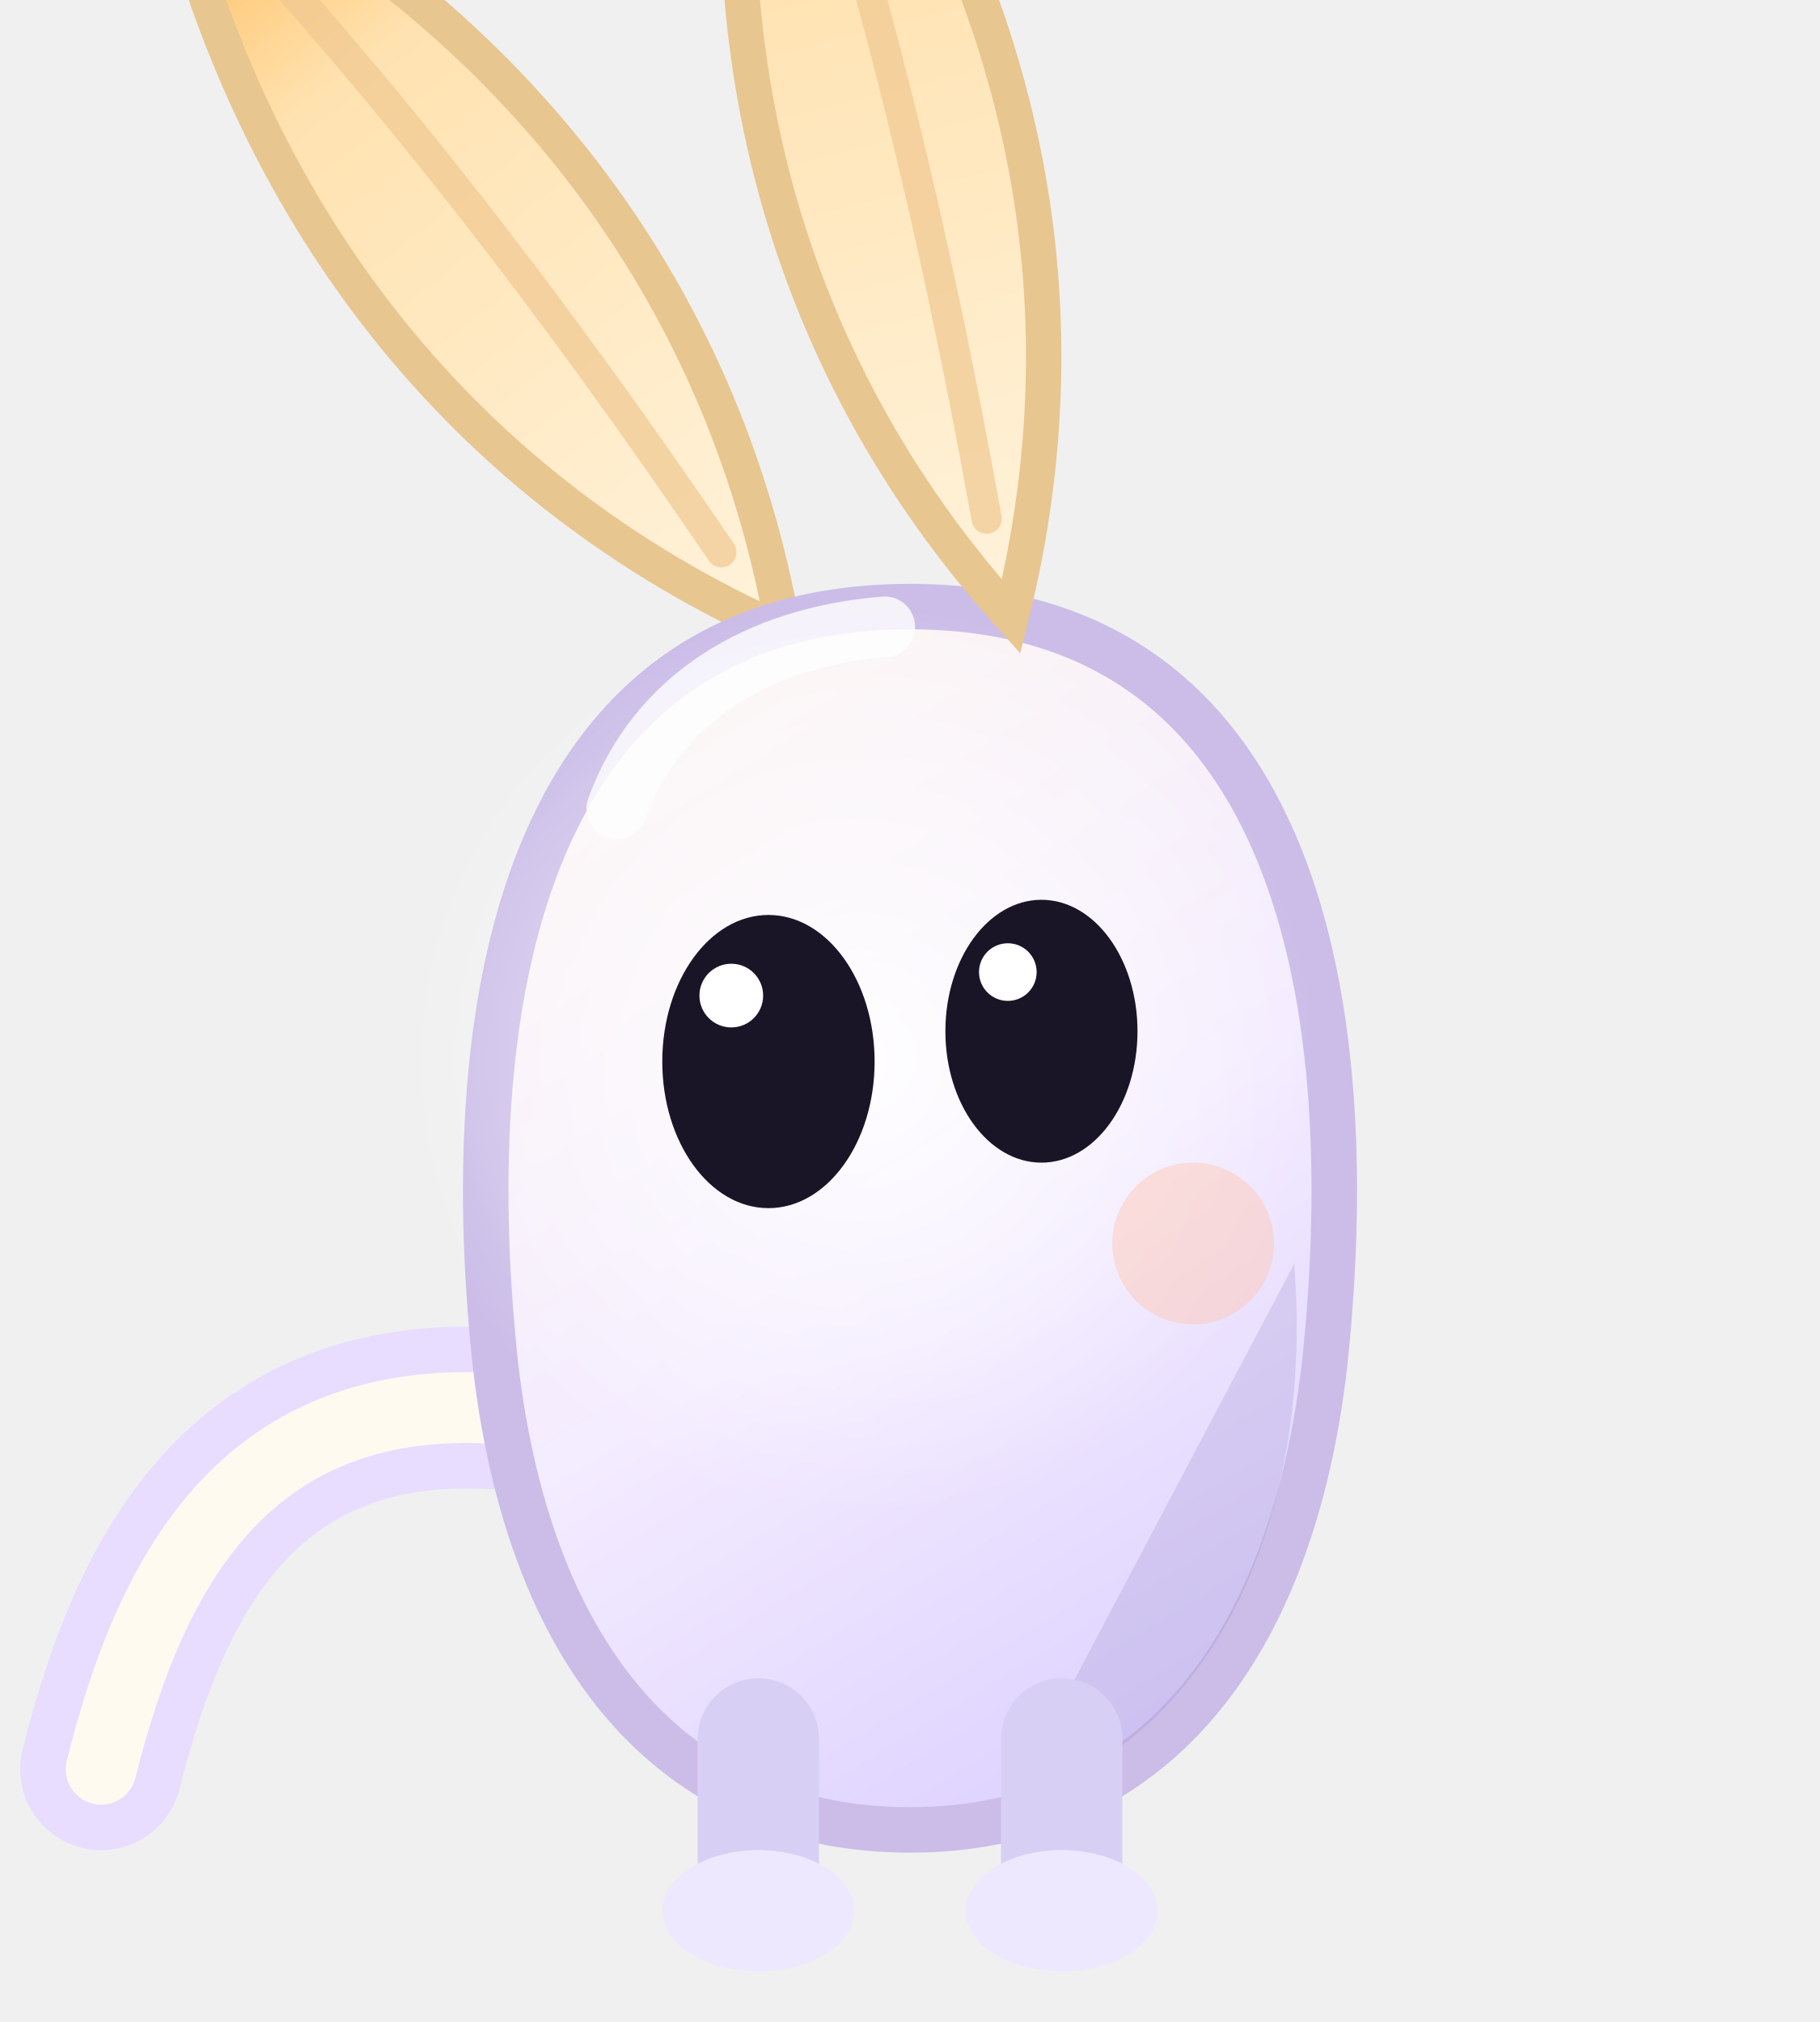
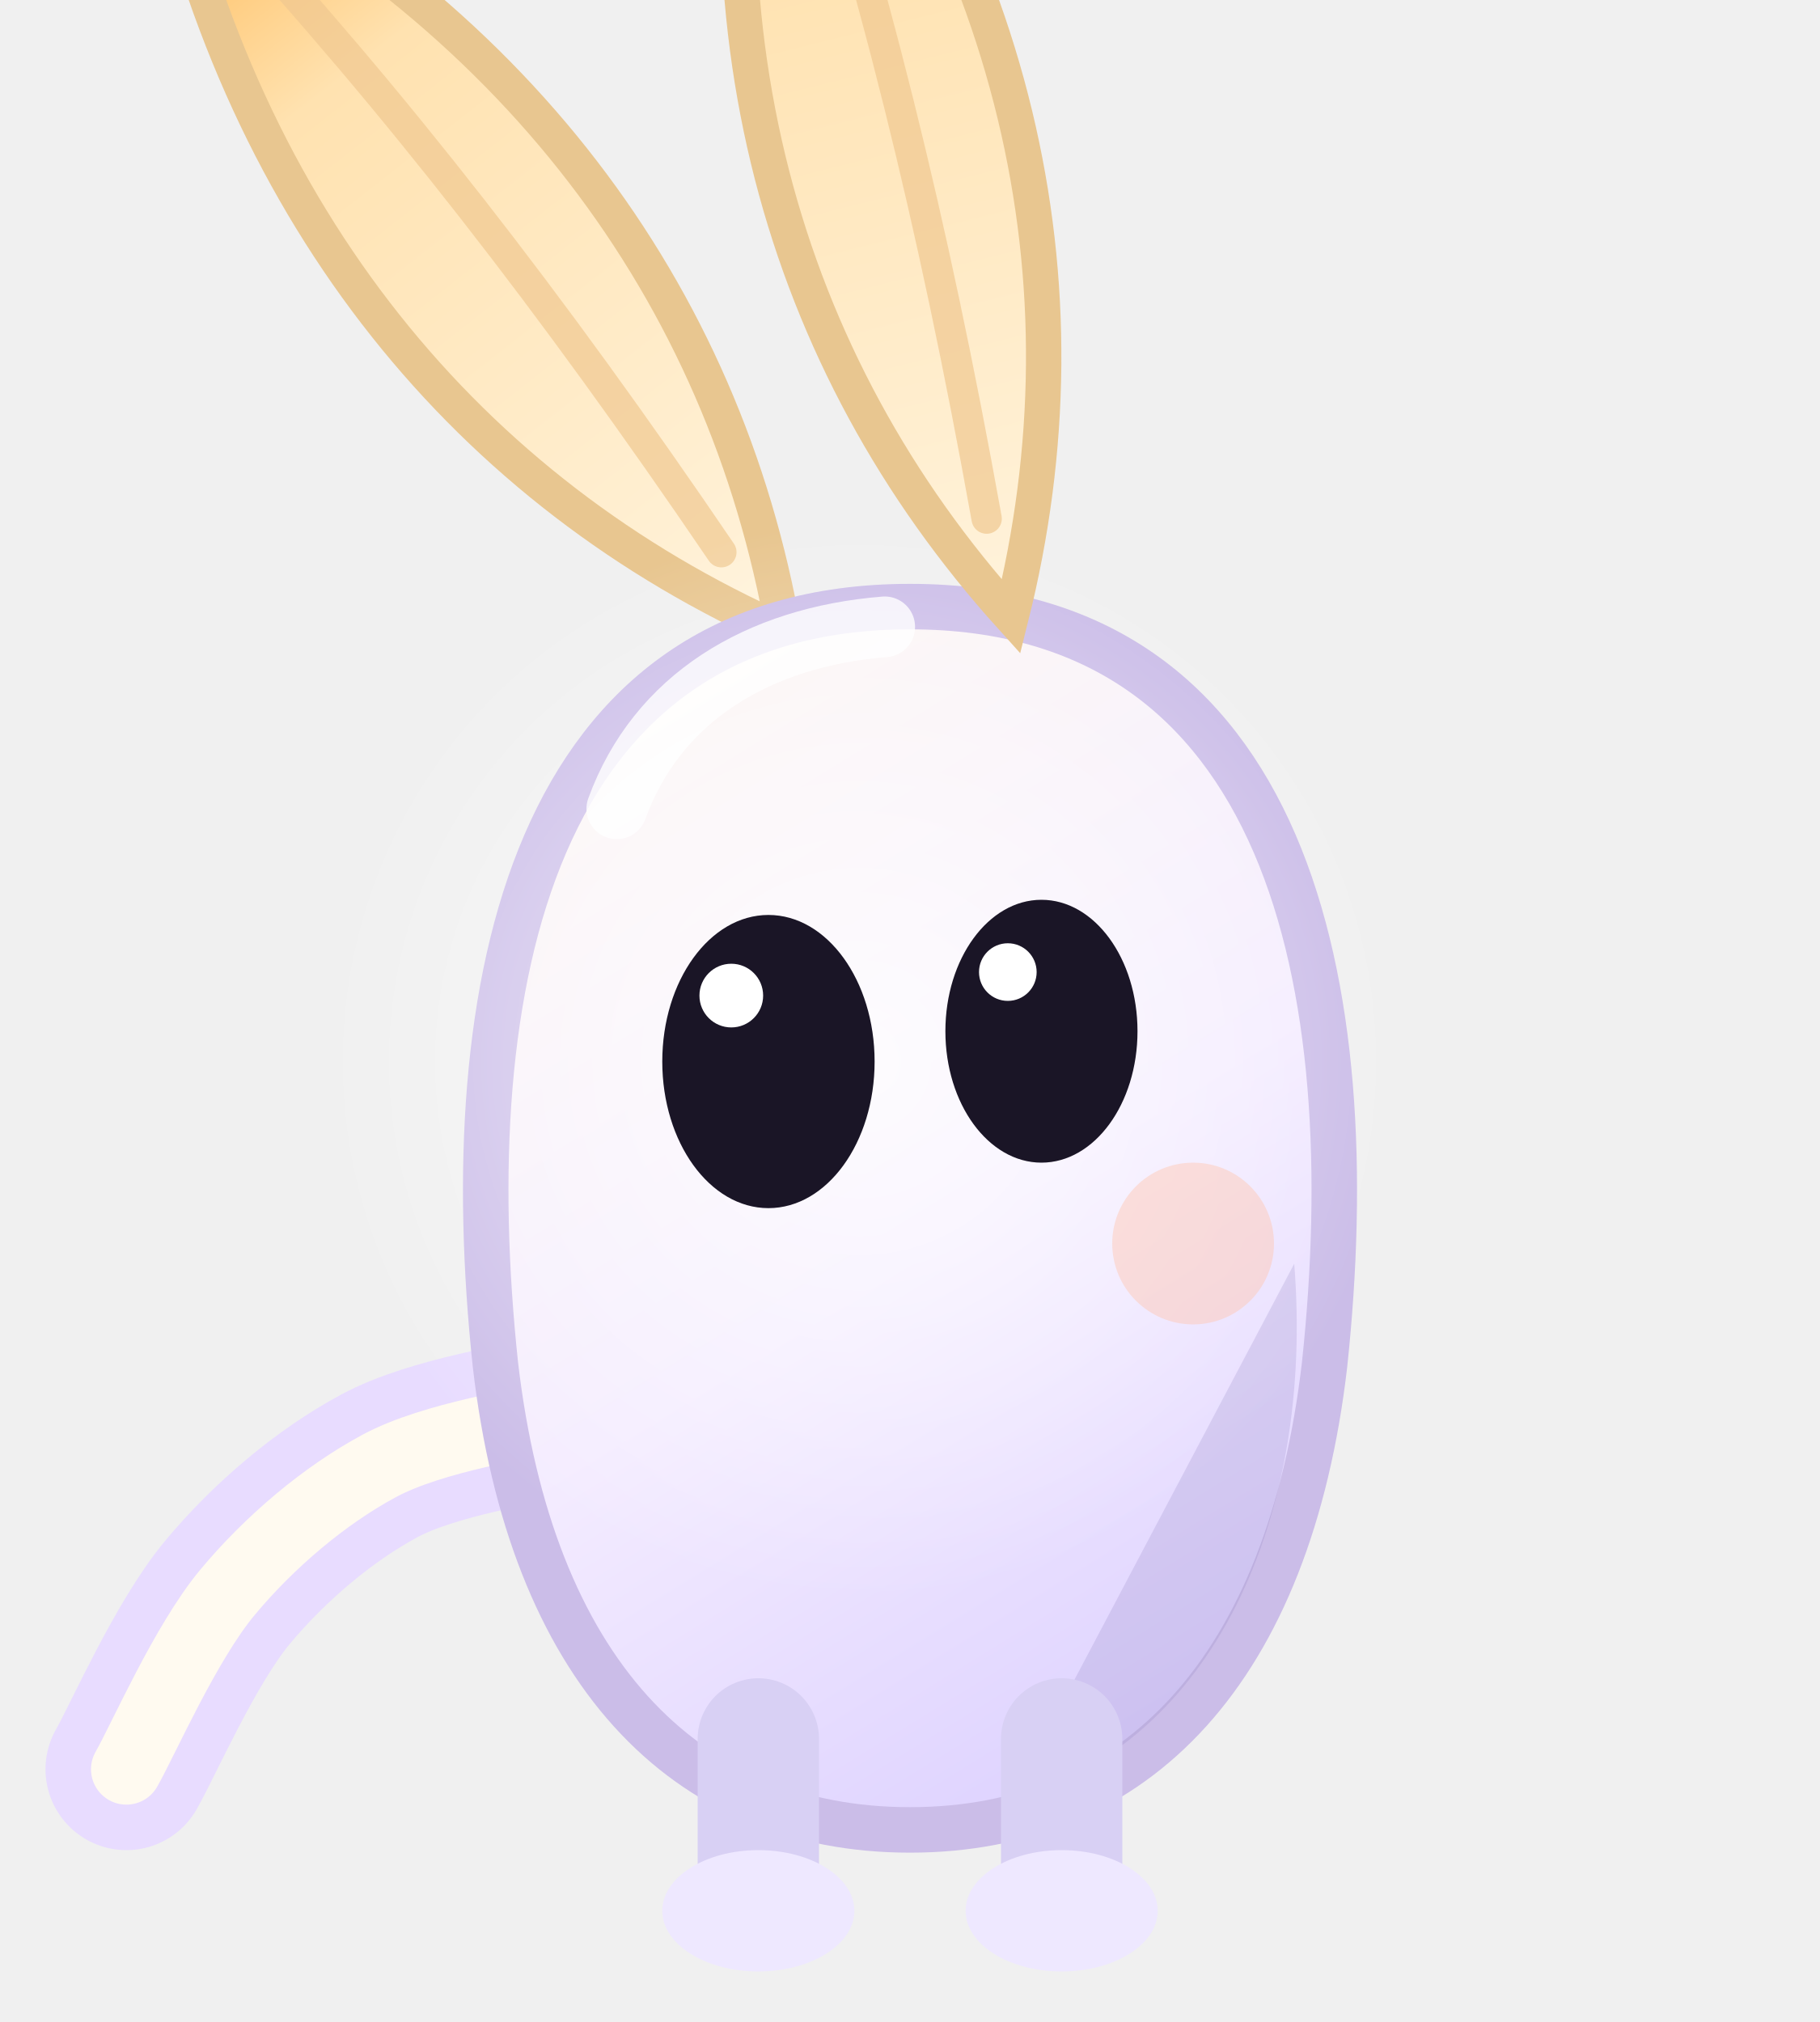
<svg xmlns="http://www.w3.org/2000/svg" viewBox="0 0 36 40" width="36" height="40">
  <defs>
-     <linearGradient id="mb" x1="10" y1="10" x2="26" y2="36" gradientUnits="userSpaceOnUse">
+     <linearGradient id="me1" x1="0" y1="0" x2="0" y2="-20" gradientUnits="userSpaceOnUse">
+       <stop offset="0" stop-color="#fff3dc" />
+       <stop offset="0.7" stop-color="#ffe2b0" />
+       <stop offset="1" stop-color="#ffb347" />
+     </linearGradient>
+     <linearGradient id="mb2" x1="10" y1="10" x2="26" y2="36" gradientUnits="userSpaceOnUse">
      <stop offset="0" stop-color="#fffaf0" />
      <stop offset="0.55" stop-color="#f4ecff" />
      <stop offset="1" stop-color="#d8ccff" />
    </linearGradient>
-     <linearGradient id="me" x1="0" y1="0" x2="0" y2="-20" gradientUnits="userSpaceOnUse">
-       <stop offset="0" stop-color="#fff3dc" />
-       <stop offset="0.7" stop-color="#ffe2b0" />
-       <stop offset="1" stop-color="#ffb347" />
-     </linearGradient>
-     <radialGradient id="mc" cx="17" cy="21" r="9" gradientUnits="userSpaceOnUse">
-       <stop offset="0" stop-color="#ffffff" stop-opacity="0.9" />
+     <radialGradient id="mc3" cx="17" cy="21" r="10.68" gradientUnits="userSpaceOnUse">
+       <stop offset="0" stop-color="#ffffff" stop-opacity="0.78" />
      <stop offset="1" stop-color="#ffffff" stop-opacity="0" />
    </radialGradient>
  </defs>
  <g transform="translate(18 38) rotate(0 0 0) scale(1 1) translate(-18 -38)">
-     <path d="M11 28 C5 27 3 31 2 35" fill="none" stroke="#e8dcff" stroke-width="3.2" stroke-linecap="round" stroke-linejoin="round" />
-     <path d="M11 28 C5 27 3 31 2 35" fill="none" stroke="#fffaf0" stroke-width="1.4" stroke-linecap="round" stroke-linejoin="round" />
+     <path d="M11 28 C10.417 28.167 8.583 28.417 7.5 29 C6.417 29.583 5.333 30.5 4.5 31.5 C3.667 32.5 2.833 34.417 2.5 35" fill="none" stroke="#e8dcff" stroke-width="3.2" stroke-linecap="round" stroke-linejoin="round" />
+     <path d="M11 28 C10.417 28.167 8.583 28.417 7.5 29 C6.417 29.583 5.333 30.5 4.5 31.5 C3.667 32.5 2.833 34.417 2.5 35" fill="none" stroke="#fffaf0" stroke-width="1.4" stroke-linecap="round" stroke-linejoin="round" />
    <g transform="translate(15.5 12.5) rotate(-38 0 0)">
-       <path d="M0 0 C-3.2 -6 -3.4 -13 0 -20 C3.4 -13 3.2 -6 0 0 Z" fill="url(#me)" stroke="#e8c690" stroke-width="0.7" />
+       <path d="M0 0 C-3.2 -6 -3.4 -13 0 -20 C3.4 -13 3.2 -6 0 0 Z" fill="url(#me1)" stroke="#e8c690" stroke-width="0.7" />
      <path d="M0 -2 C0.4 -8 0.4 -13 0 -18" fill="none" stroke="#f0c890" stroke-width="0.6" stroke-linecap="round" stroke-linejoin="round" opacity="0.7" />
      <circle cx="0" cy="-19" r="1.6" fill="#ffd27a" opacity="0.55" />
    </g>
-     <path d="M18 12 C25.5 12 27 19.5 26.2 27 C25.5 33 22.5 36.2 18 36.2 C13.5 36.2 10.5 33 9.8 27 C9 19.5 10.5 12 18 12 Z" fill="url(#mb)" stroke="#cbbde8" stroke-width="0.9" />
-     <circle cx="17" cy="21" r="9" fill="url(#mc)" />
+     <path d="M18 12 C25.5 12 27 19.5 26.2 27 C25.5 33 22.5 36.2 18 36.2 C13.5 36.2 10.5 33 9.8 27 C9 19.5 10.5 12 18 12 Z" fill="url(#mb2)" stroke="#cbbde8" stroke-width="0.9" />
+     <circle cx="17" cy="21" r="10.68" fill="url(#mc3)" />
    <path d="M12.2 16 C13 13.8 15 12.6 17.5 12.4" fill="none" stroke="#ffffff" stroke-width="1.2" stroke-linecap="round" stroke-linejoin="round" opacity="0.8" />
-     <path d="M20 35.6 C24 34.5 26 30 25.6 25" fill="#8f7fbf" opacity="0.22" stroke="none" />
+     <path d="M20 35.6 C24 34.5 26 30 25.6 25" fill="#8f7fbf" opacity="0.22" />
    <circle cx="23.6" cy="24.6" r="1.6" fill="#ffc6b0" opacity="0.45" />
    <g transform="translate(20 12.2) rotate(-14 0 0)">
-       <path d="M0 0 C-3.2 -6 -3.4 -13 0 -20 C3.4 -13 3.2 -6 0 0 Z" fill="url(#me)" stroke="#e8c690" stroke-width="0.7" />
+       <path d="M0 0 C-3.2 -6 -3.4 -13 0 -20 C3.4 -13 3.2 -6 0 0 Z" fill="url(#me1)" stroke="#e8c690" stroke-width="0.7" />
      <path d="M0 -2 C0.4 -8 0.4 -13 0 -18" fill="none" stroke="#f0c890" stroke-width="0.6" stroke-linecap="round" stroke-linejoin="round" opacity="0.7" />
      <circle cx="0" cy="-19" r="1.6" fill="#ffd27a" opacity="0.55" />
    </g>
    <ellipse cx="15.2" cy="21" rx="2.1" ry="2.9" fill="#1a1526" />
    <circle cx="14.465" cy="19.695" r="0.63" fill="#ffffff" />
    <ellipse cx="20.6" cy="20.4" rx="1.9" ry="2.6" fill="#1a1526" />
    <circle cx="19.935" cy="19.23" r="0.57" fill="#ffffff" />
  </g>
  <g transform="translate(15 34.4) rotate(0 0 0)">
    <path d="M0 0 L0 3.2" fill="none" stroke="#d8d0f4" stroke-width="2.4" stroke-linecap="round" stroke-linejoin="round" />
    <ellipse cx="0" cy="3.4" rx="1.9" ry="1.2" fill="#eee8ff" />
  </g>
  <g transform="translate(21 34.4) rotate(0 0 0)">
    <path d="M0 0 L0 3.2" fill="none" stroke="#d8d0f4" stroke-width="2.4" stroke-linecap="round" stroke-linejoin="round" />
    <ellipse cx="0" cy="3.4" rx="1.9" ry="1.2" fill="#eee8ff" />
  </g>
</svg>
